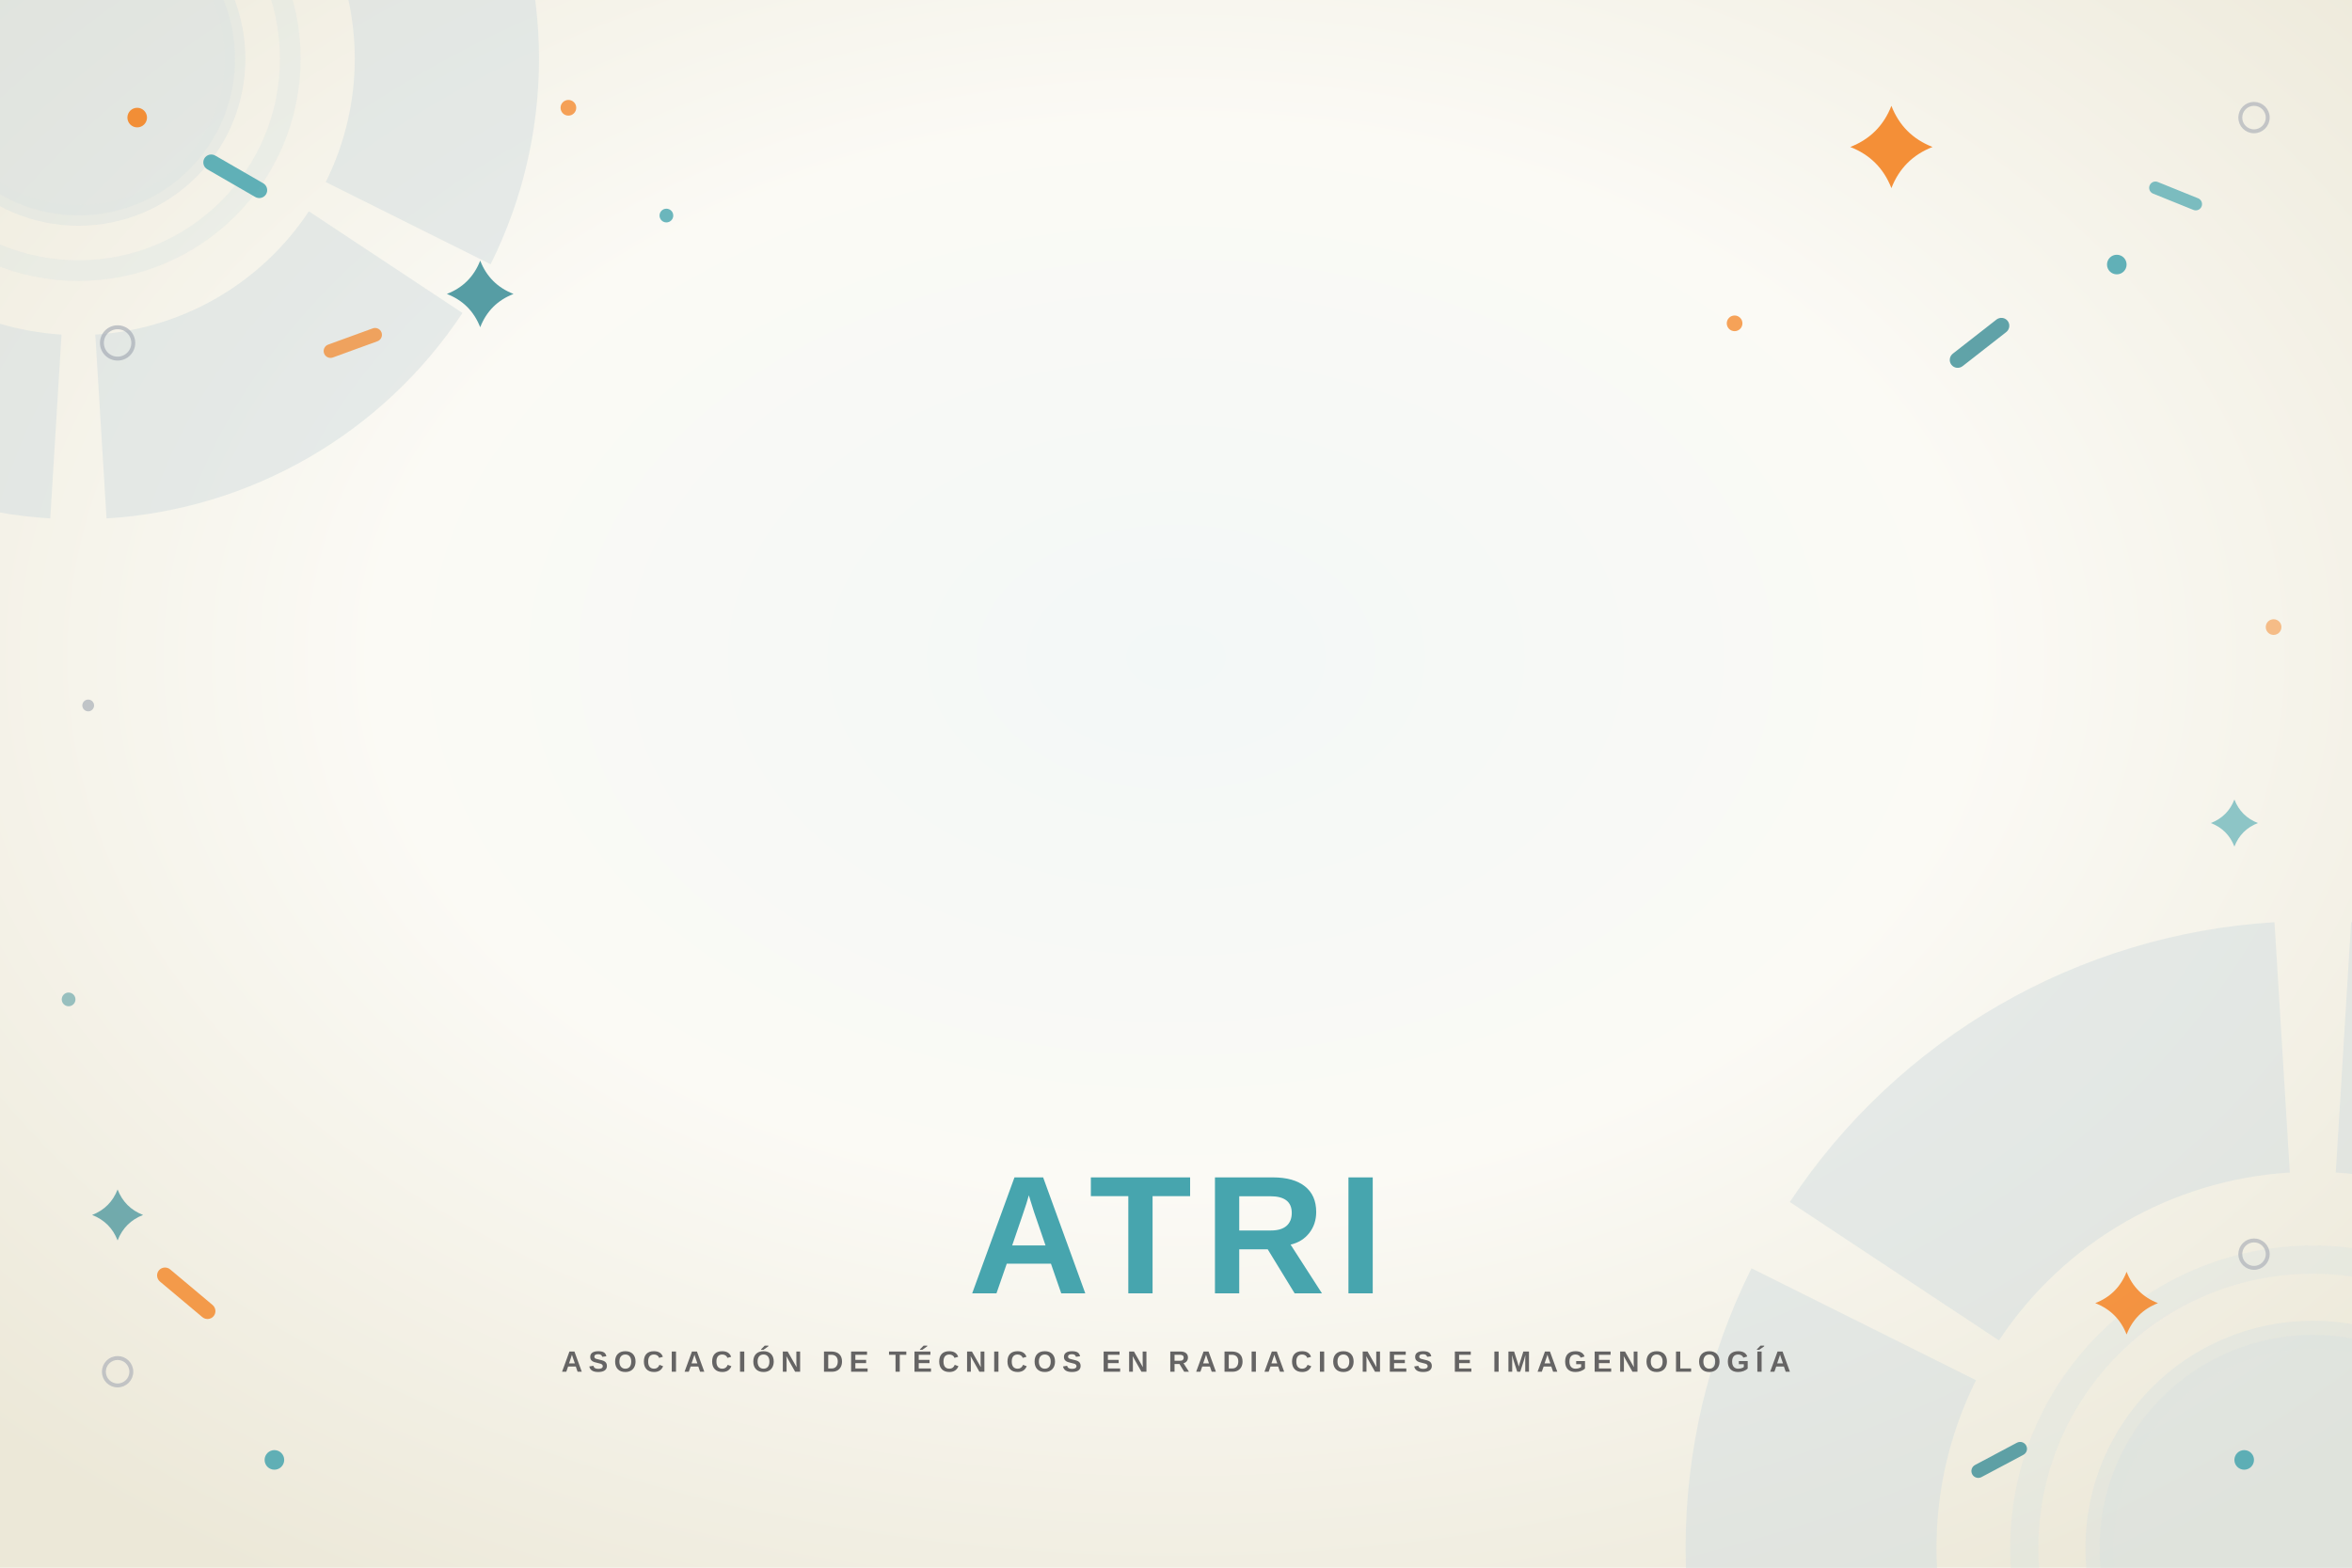
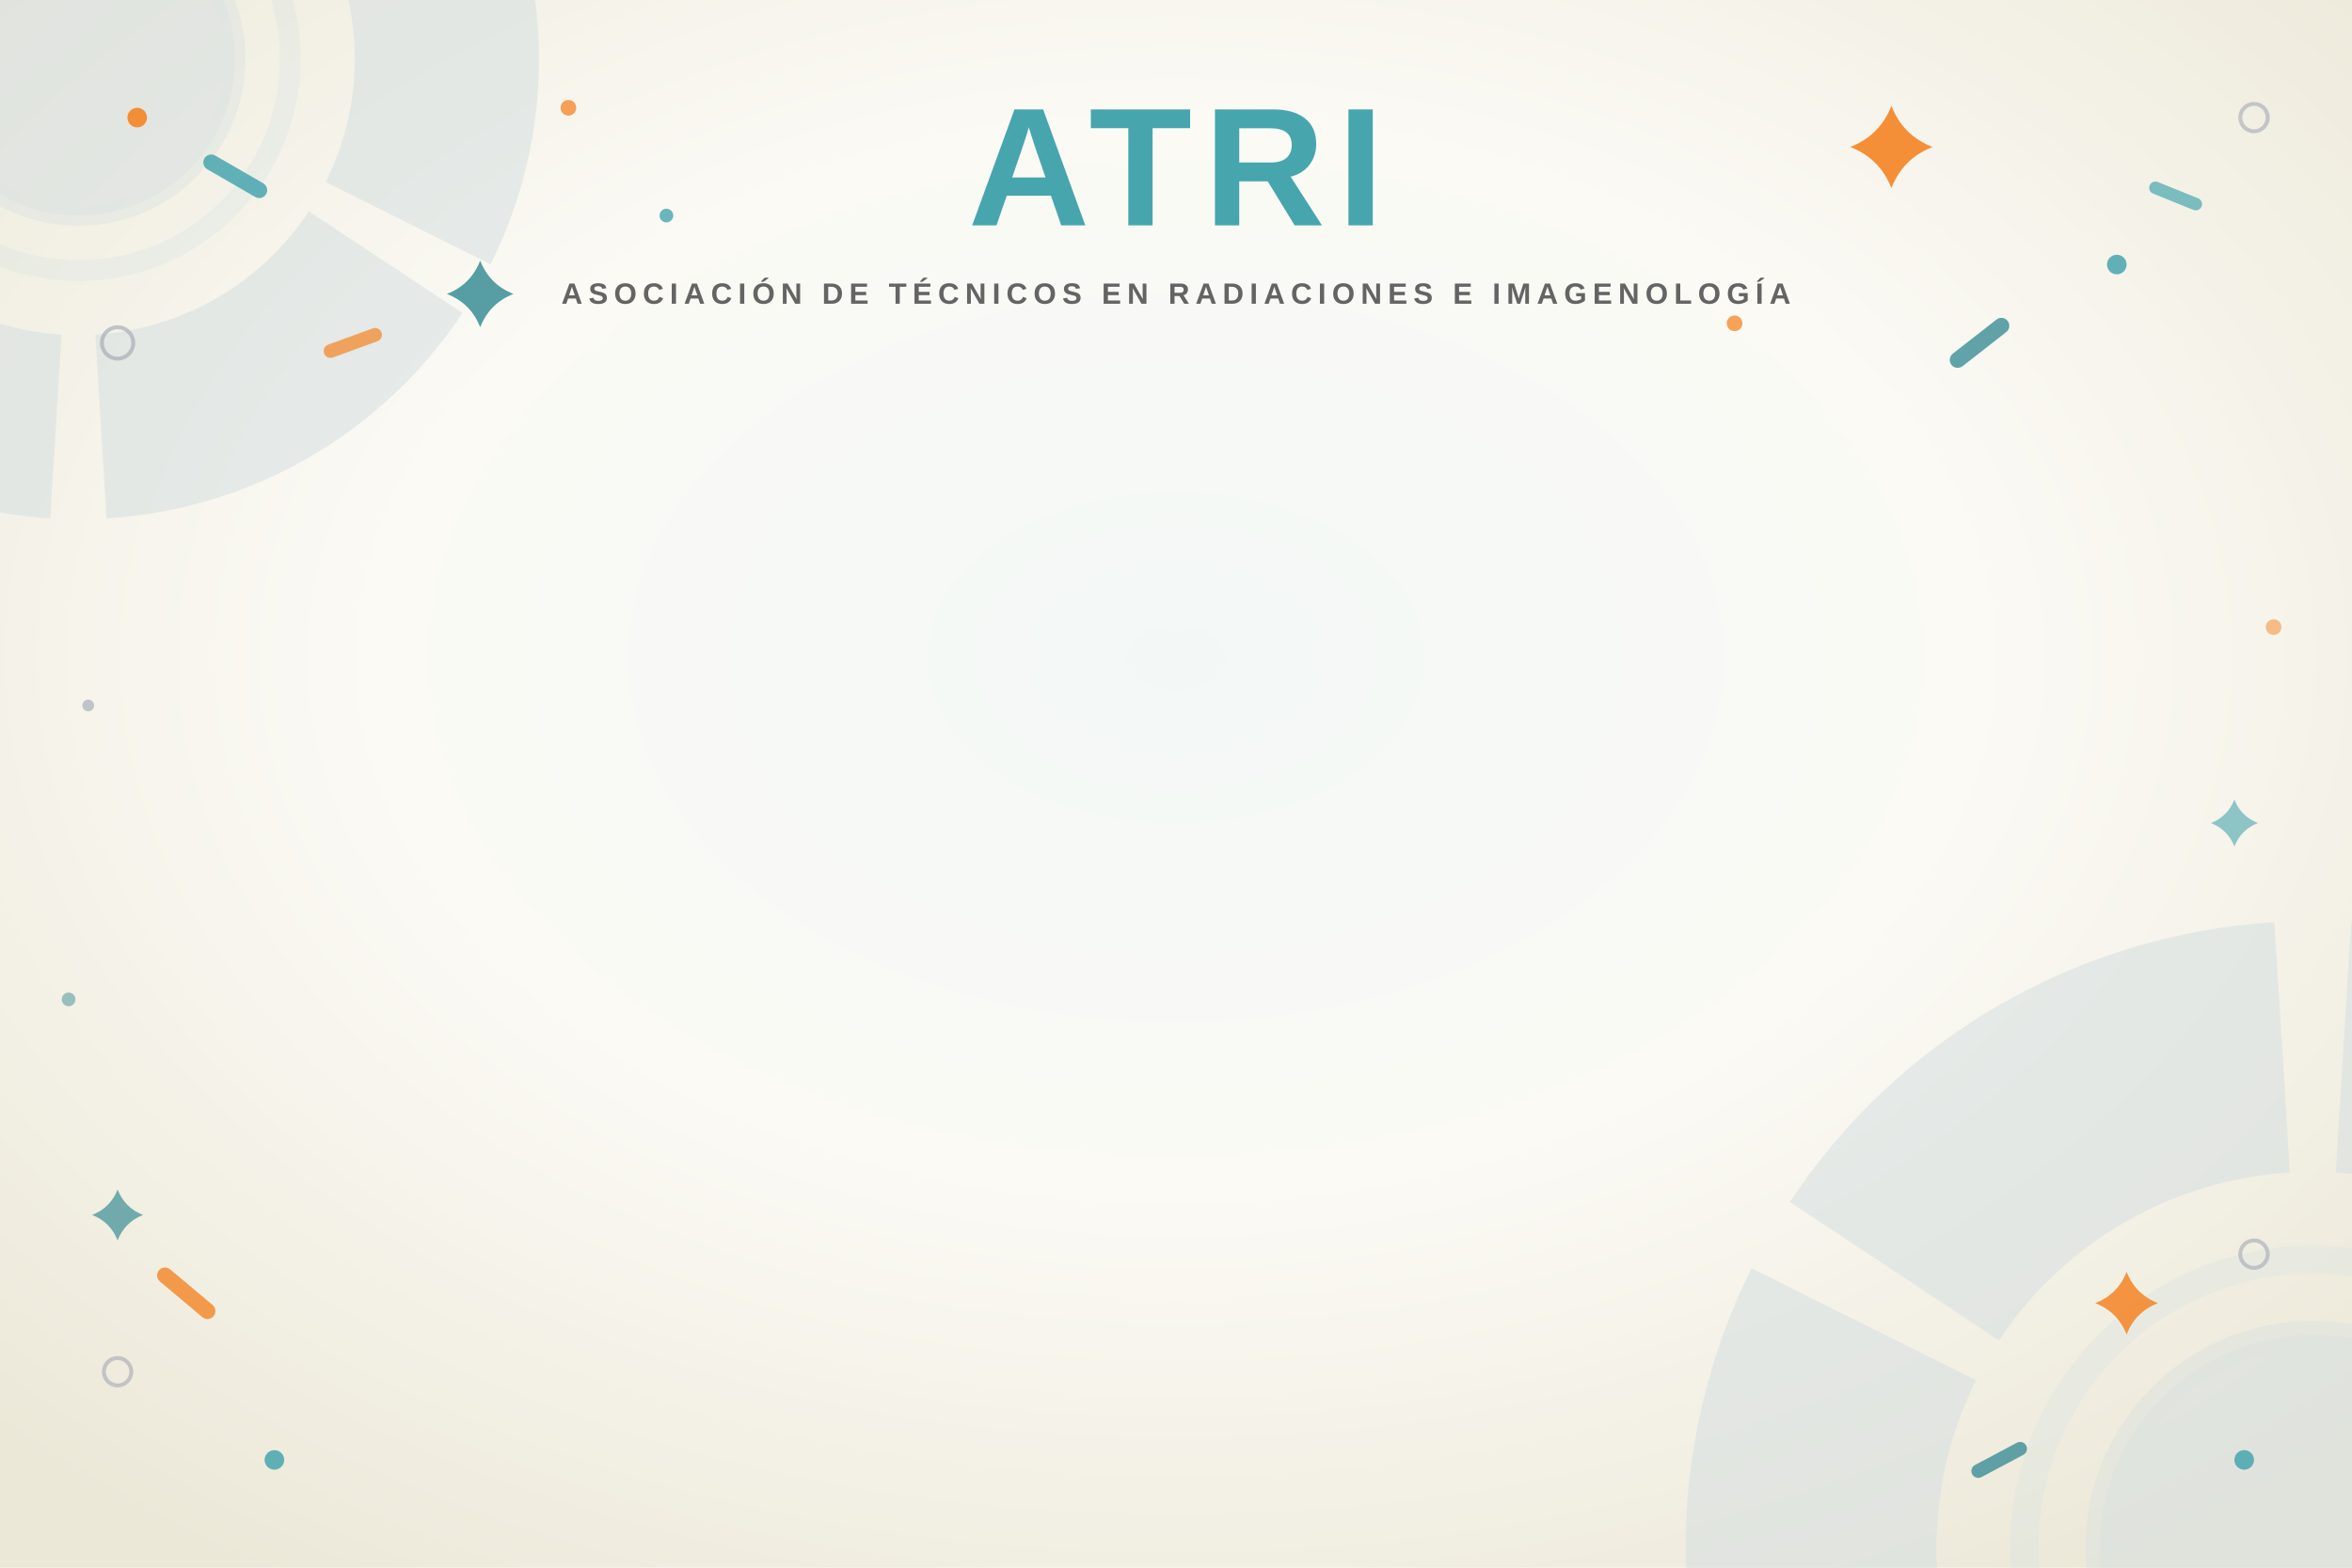
<svg xmlns="http://www.w3.org/2000/svg" viewBox="0 0 1200 800" width="1200" height="800">
  <defs>
    <radialGradient id="glow" cx="50%" cy="42%" r="70%">
      <stop offset="0%" stop-color="#f3f8f7" />
      <stop offset="48%" stop-color="#fbfaf5" />
      <stop offset="100%" stop-color="#ece8d8" />
    </radialGradient>
  </defs>
  <rect width="1200" height="800" fill="#fbfaf5" />
  <rect width="1200" height="800" fill="url(#glow)" />
  <g opacity="0.55">
    <path d="M54.35 -204.56 A235 235 0 0 1 235.96 -99.71 L157.58 -47.82 A141 141 0 0 0 48.61 -110.74 Z" fill="#d5dfe0" />
    <path d="M250.31 -74.86 A235 235 0 0 1 250.31 134.86 L166.19 92.91 A141 141 0 0 0 166.19 -32.91 Z" fill="#d5dfe0" />
    <path d="M235.96 159.71 A235 235 0 0 1 54.35 264.56 L48.61 170.74 A141 141 0 0 0 157.58 107.82 Z" fill="#d5dfe0" />
    <path d="M25.65 264.56 A235 235 0 0 1 -155.96 159.71 L-77.58 107.82 A141 141 0 0 0 31.39 170.74 Z" fill="#d5dfe0" />
    <path d="M-170.31 134.86 A235 235 0 0 1 -170.31 -74.86 L-86.19 -32.91 A141 141 0 0 0 -86.19 92.91 Z" fill="#d5dfe0" />
    <path d="M-155.96 -99.71 A235 235 0 0 1 25.65 -204.56 L31.39 -110.74 A141 141 0 0 0 -77.58 -47.82 Z" fill="#d5dfe0" />
    <circle cx="40" cy="30" r="108.10" fill="none" stroke="#d5dfe0" stroke-width="10.57" stroke-opacity="0.55" />
    <circle cx="40" cy="30" r="79.90" fill="#d5dfe0" />
    <circle cx="40" cy="30" r="79.90" fill="none" stroke="#d5dfe0" stroke-width="10.57" stroke-opacity="0.7" />
    <circle cx="40" cy="30" r="30.55" fill="#d5dfe0" />
  </g>
  <g opacity="0.55">
    <path d="M1199.54 470.60 A320 320 0 0 1 1446.84 613.38 L1340.11 684.03 A192 192 0 0 0 1191.72 598.36 Z" fill="#d5dfe0" />
    <path d="M1466.38 647.22 A320 320 0 0 1 1466.38 932.78 L1351.83 875.67 A192 192 0 0 0 1351.83 704.33 Z" fill="#d5dfe0" />
    <path d="M1446.84 966.62 A320 320 0 0 1 1199.54 1109.40 L1191.72 981.64 A192 192 0 0 0 1340.11 895.97 Z" fill="#d5dfe0" />
    <path d="M1160.46 1109.40 A320 320 0 0 1 913.16 966.62 L1019.89 895.97 A192 192 0 0 0 1168.28 981.64 Z" fill="#d5dfe0" />
    <path d="M893.62 932.78 A320 320 0 0 1 893.62 647.22 L1008.17 704.33 A192 192 0 0 0 1008.17 875.67 Z" fill="#d5dfe0" />
    <path d="M913.16 613.38 A320 320 0 0 1 1160.46 470.60 L1168.28 598.36 A192 192 0 0 0 1019.89 684.03 Z" fill="#d5dfe0" />
    <circle cx="1180" cy="790" r="147.20" fill="none" stroke="#d5dfe0" stroke-width="14.40" stroke-opacity="0.55" />
    <circle cx="1180" cy="790" r="108.80" fill="#d5dfe0" />
    <circle cx="1180" cy="790" r="108.80" fill="none" stroke="#d5dfe0" stroke-width="14.40" stroke-opacity="0.7" />
    <circle cx="1180" cy="790" r="41.60" fill="#d5dfe0" />
  </g>
  <rect x="101.8" y="85.9" width="36.4" height="8.1" rx="4.1" fill="#47a5ae" opacity="0.85" transform="rotate(30 120 90)" />
  <circle cx="70" cy="60" r="5" fill="#f48424" opacity="0.9" />
  <path d="M 245 133 Q 249.76 145.24 262 150 Q 249.76 154.76 245 167 Q 240.24 154.76 228 150 Q 240.24 145.24 245 133 Z" fill="#3a8d96" opacity="0.85" />
  <circle cx="60" cy="175" r="8" fill="none" stroke="#9ca3af" stroke-width="2" opacity="0.6" />
  <circle cx="290" cy="55" r="4" fill="#f48424" opacity="0.75" />
  <rect x="164.4" y="171.5" width="31.2" height="7.0" rx="3.5" fill="#f48424" opacity="0.7" transform="rotate(-20 180 175)" />
  <circle cx="340" cy="110" r="3.5" fill="#47a5ae" opacity="0.8" />
  <path d="M 965 54 Q 970.88 69.12 986 75 Q 970.88 80.88 965 96 Q 959.12 80.88 944 75 Q 959.12 69.12 965 54 Z" fill="#f48424" opacity="0.9" />
  <circle cx="1080" cy="135" r="5" fill="#47a5ae" opacity="0.85" />
  <rect x="991.8" y="170.9" width="36.4" height="8.1" rx="4.1" fill="#3a8d96" opacity="0.8" transform="rotate(-38 1010 175)" />
  <circle cx="1150" cy="60" r="7" fill="none" stroke="#9ca3af" stroke-width="2" opacity="0.55" />
  <circle cx="885" cy="165" r="4" fill="#f48424" opacity="0.75" />
  <rect x="1095.7" y="96.8" width="28.6" height="6.4" rx="3.2" fill="#47a5ae" opacity="0.7" transform="rotate(22 1110 100)" />
  <circle cx="45" cy="360" r="3" fill="#9ca3af" opacity="0.6" />
  <path d="M 1140 408 Q 1143.36 416.64 1152 420 Q 1143.36 423.36 1140 432 Q 1136.64 423.36 1128 420 Q 1136.64 416.64 1140 408 Z" fill="#47a5ae" opacity="0.6" />
  <circle cx="1160" cy="320" r="4" fill="#f48424" opacity="0.5" />
  <circle cx="35" cy="510" r="3.5" fill="#3a8d96" opacity="0.5" />
  <rect x="76.8" y="655.9" width="36.4" height="8.1" rx="4.1" fill="#f48424" opacity="0.8" transform="rotate(40 95 660)" />
  <circle cx="140" cy="745" r="5" fill="#47a5ae" opacity="0.85" />
  <circle cx="60" cy="700" r="7" fill="none" stroke="#9ca3af" stroke-width="2" opacity="0.55" />
  <path d="M 60 607 Q 63.64 616.36 73 620 Q 63.64 623.64 60 633 Q 56.36 623.64 47 620 Q 56.36 616.36 60 607 Z" fill="#3a8d96" opacity="0.7" />
  <path d="M 1085 649 Q 1089.48 660.52 1101 665 Q 1089.48 669.48 1085 681 Q 1080.52 669.48 1069 665 Q 1080.52 660.52 1085 649 Z" fill="#f48424" opacity="0.85" />
  <circle cx="1145" cy="745" r="5" fill="#47a5ae" opacity="0.85" />
  <rect x="1004.4" y="741.5" width="31.2" height="7.0" rx="3.5" fill="#3a8d96" opacity="0.8" transform="rotate(-28 1020 745)" />
  <circle cx="1150" cy="640" r="7" fill="none" stroke="#9ca3af" stroke-width="2" opacity="0.55" />
-   <text x="600" y="660" text-anchor="middle" font-family="Arial Black, Arial, 'Segoe UI', sans-serif" font-weight="900" font-size="86" letter-spacing="6" fill="#47a5ae">ATRI</text>
-   <text x="600" y="700" text-anchor="middle" font-family="Arial, 'Segoe UI', sans-serif" font-weight="600" font-size="15" letter-spacing="3" fill="#656464">ASOCIACIÓN DE TÉCNICOS EN RADIACIONES E IMAGENOLOGÍA</text>
+   <text x="600" y="115" text-anchor="middle" font-family="Arial Black, Arial, 'Segoe UI', sans-serif" font-weight="900" font-size="86" letter-spacing="6" fill="#47a5ae">ATRI</text>
+   <text x="600" y="155" text-anchor="middle" font-family="Arial, 'Segoe UI', sans-serif" font-weight="600" font-size="15" letter-spacing="3" fill="#656464">ASOCIACIÓN DE TÉCNICOS EN RADIACIONES E IMAGENOLOGÍA</text>
</svg>
